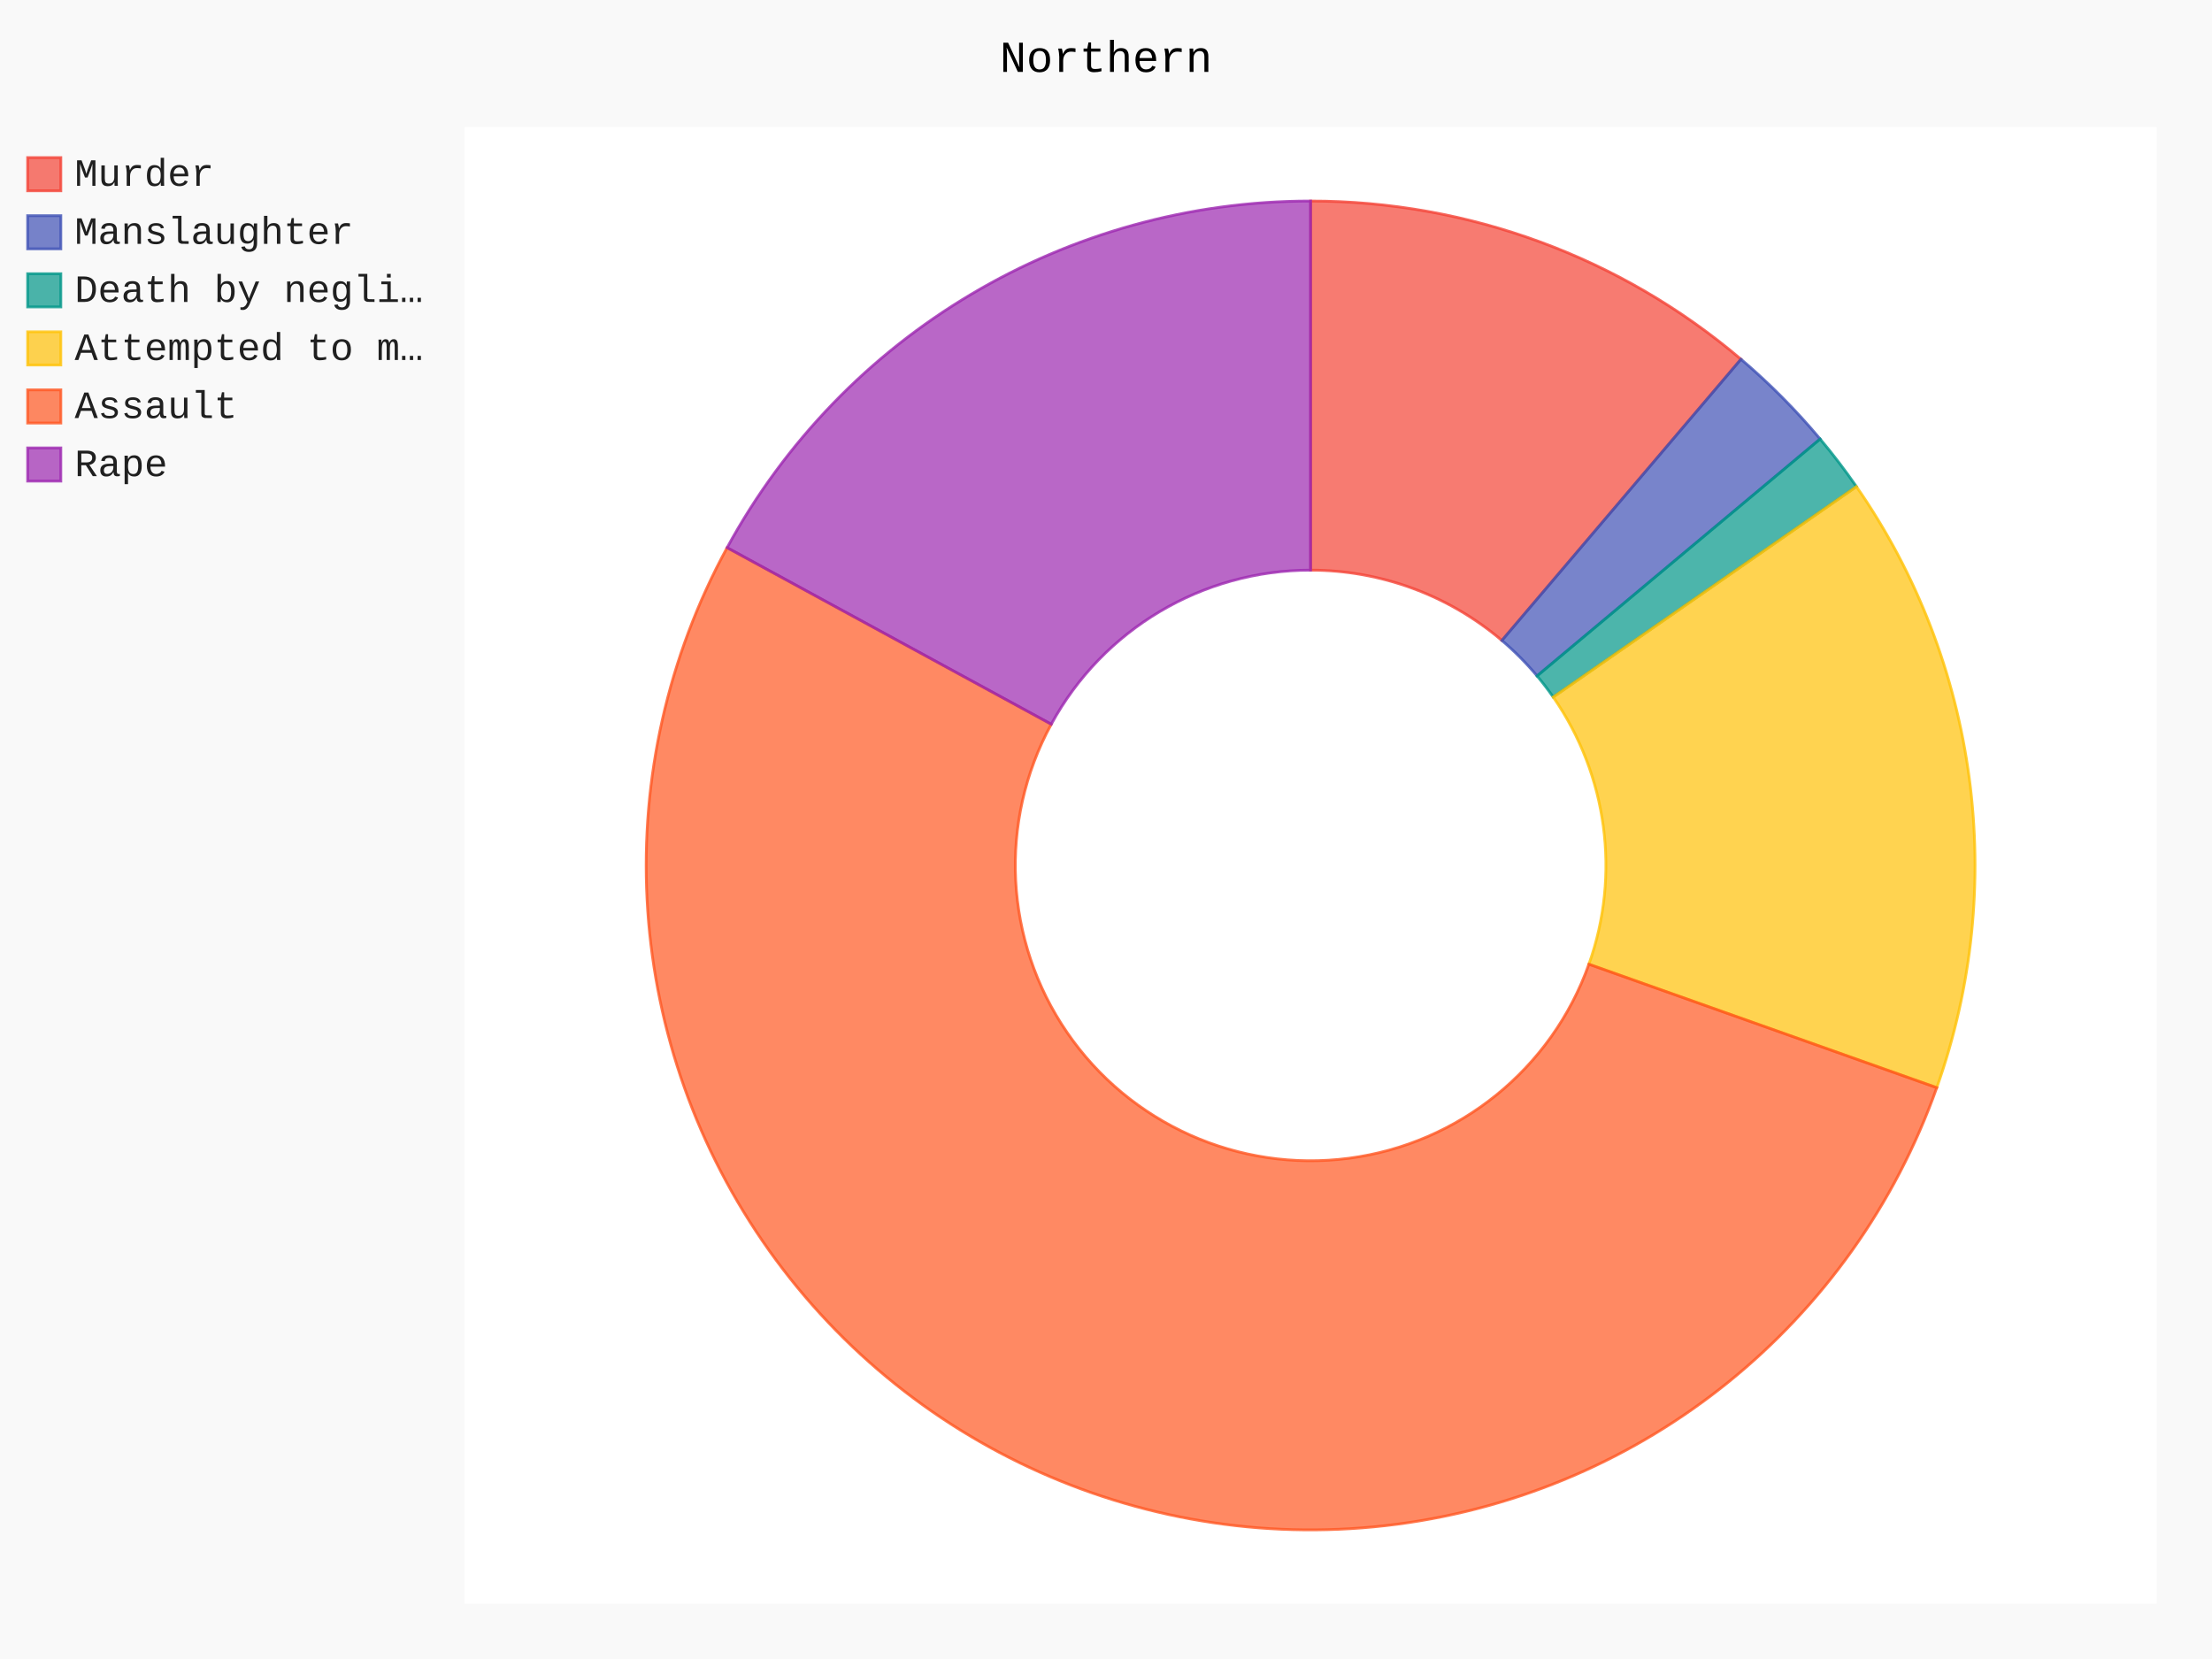
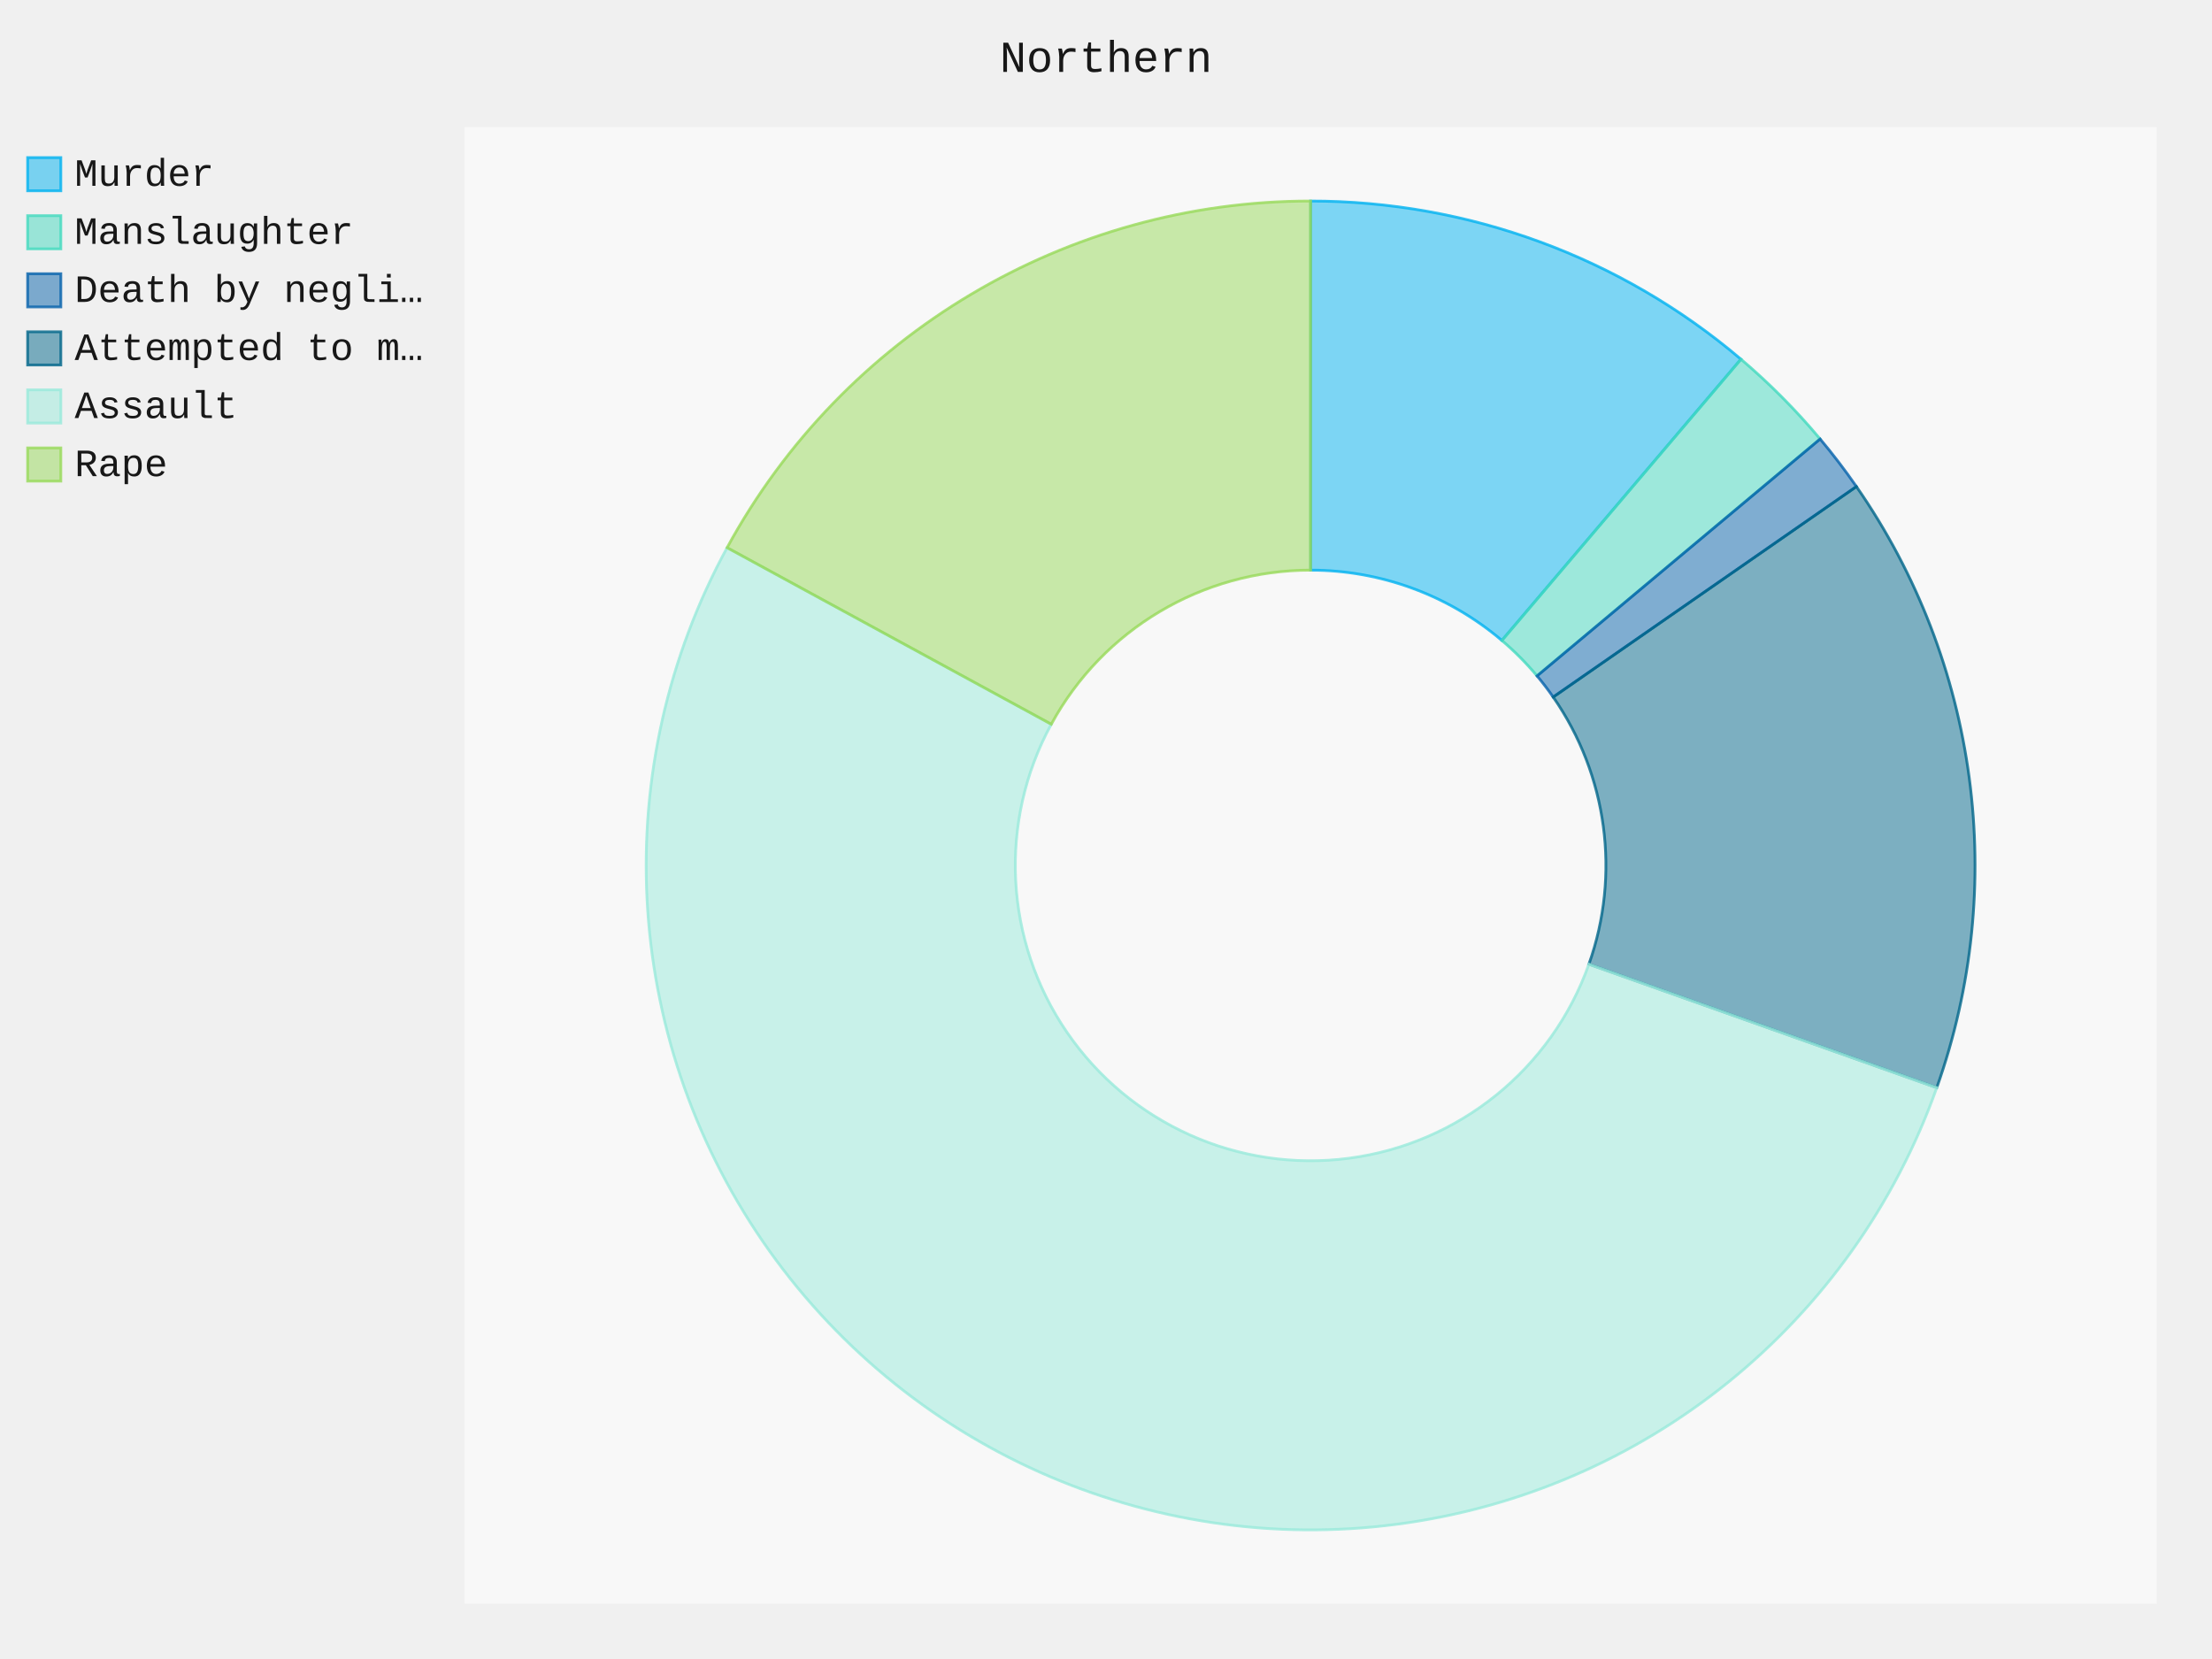
- <svg xmlns="http://www.w3.org/2000/svg" class="pygal-chart" id="chart-e1151442-79aa-4ea5-9f6b-1f164ed94dae" viewBox="0 0 800 600">
+ <svg xmlns="http://www.w3.org/2000/svg" class="pygal-chart" id="chart-89000aea-0dfb-47fa-b0bd-86f694e00f7d" viewBox="0 0 800 600">
  <defs>
-     <style type="text/css">#chart-e1151442-79aa-4ea5-9f6b-1f164ed94dae{-webkit-user-select:none;-webkit-font-smoothing:antialiased;font-family:Consolas,"Liberation Mono",Menlo,Courier,monospace}#chart-e1151442-79aa-4ea5-9f6b-1f164ed94dae .title{font-family:Consolas,"Liberation Mono",Menlo,Courier,monospace;font-size:16px}#chart-e1151442-79aa-4ea5-9f6b-1f164ed94dae .legends .legend text{font-family:Consolas,"Liberation Mono",Menlo,Courier,monospace;font-size:14px}#chart-e1151442-79aa-4ea5-9f6b-1f164ed94dae .axis text{font-family:Consolas,"Liberation Mono",Menlo,Courier,monospace;font-size:10px}#chart-e1151442-79aa-4ea5-9f6b-1f164ed94dae .axis text.major{font-family:Consolas,"Liberation Mono",Menlo,Courier,monospace;font-size:10px}#chart-e1151442-79aa-4ea5-9f6b-1f164ed94dae .text-overlay text.value{font-family:Consolas,"Liberation Mono",Menlo,Courier,monospace;font-size:16px}#chart-e1151442-79aa-4ea5-9f6b-1f164ed94dae .text-overlay text.label{font-family:Consolas,"Liberation Mono",Menlo,Courier,monospace;font-size:10px}#chart-e1151442-79aa-4ea5-9f6b-1f164ed94dae .tooltip{font-family:Consolas,"Liberation Mono",Menlo,Courier,monospace;font-size:14px}#chart-e1151442-79aa-4ea5-9f6b-1f164ed94dae text.no_data{font-family:Consolas,"Liberation Mono",Menlo,Courier,monospace;font-size:64px}
- #chart-e1151442-79aa-4ea5-9f6b-1f164ed94dae{background-color:rgba(249,249,249,1)}#chart-e1151442-79aa-4ea5-9f6b-1f164ed94dae path,#chart-e1151442-79aa-4ea5-9f6b-1f164ed94dae line,#chart-e1151442-79aa-4ea5-9f6b-1f164ed94dae rect,#chart-e1151442-79aa-4ea5-9f6b-1f164ed94dae circle{-webkit-transition:150ms;-moz-transition:150ms;transition:150ms}#chart-e1151442-79aa-4ea5-9f6b-1f164ed94dae .graph &gt; .background{fill:rgba(249,249,249,1)}#chart-e1151442-79aa-4ea5-9f6b-1f164ed94dae .plot &gt; .background{fill:rgba(255,255,255,1)}#chart-e1151442-79aa-4ea5-9f6b-1f164ed94dae .graph{fill:rgba(0,0,0,.87)}#chart-e1151442-79aa-4ea5-9f6b-1f164ed94dae text.no_data{fill:rgba(0,0,0,1)}#chart-e1151442-79aa-4ea5-9f6b-1f164ed94dae .title{fill:rgba(0,0,0,1)}#chart-e1151442-79aa-4ea5-9f6b-1f164ed94dae .legends .legend text{fill:rgba(0,0,0,.87)}#chart-e1151442-79aa-4ea5-9f6b-1f164ed94dae .legends .legend:hover text{fill:rgba(0,0,0,1)}#chart-e1151442-79aa-4ea5-9f6b-1f164ed94dae .axis .line{stroke:rgba(0,0,0,1)}#chart-e1151442-79aa-4ea5-9f6b-1f164ed94dae .axis .guide.line{stroke:rgba(0,0,0,.54)}#chart-e1151442-79aa-4ea5-9f6b-1f164ed94dae .axis .major.line{stroke:rgba(0,0,0,.87)}#chart-e1151442-79aa-4ea5-9f6b-1f164ed94dae .axis text.major{fill:rgba(0,0,0,1)}#chart-e1151442-79aa-4ea5-9f6b-1f164ed94dae .axis.y .guides:hover .guide.line,#chart-e1151442-79aa-4ea5-9f6b-1f164ed94dae .line-graph .axis.x .guides:hover .guide.line,#chart-e1151442-79aa-4ea5-9f6b-1f164ed94dae .stackedline-graph .axis.x .guides:hover .guide.line,#chart-e1151442-79aa-4ea5-9f6b-1f164ed94dae .xy-graph .axis.x .guides:hover .guide.line{stroke:rgba(0,0,0,1)}#chart-e1151442-79aa-4ea5-9f6b-1f164ed94dae .axis .guides:hover text{fill:rgba(0,0,0,1)}#chart-e1151442-79aa-4ea5-9f6b-1f164ed94dae .reactive{fill-opacity:.7;stroke-opacity:.8}#chart-e1151442-79aa-4ea5-9f6b-1f164ed94dae .ci{stroke:rgba(0,0,0,.87)}#chart-e1151442-79aa-4ea5-9f6b-1f164ed94dae .reactive.active,#chart-e1151442-79aa-4ea5-9f6b-1f164ed94dae .active .reactive{fill-opacity:.8;stroke-opacity:.9;stroke-width:4}#chart-e1151442-79aa-4ea5-9f6b-1f164ed94dae .ci .reactive.active{stroke-width:1.5}#chart-e1151442-79aa-4ea5-9f6b-1f164ed94dae .series text{fill:rgba(0,0,0,1)}#chart-e1151442-79aa-4ea5-9f6b-1f164ed94dae .tooltip rect{fill:rgba(255,255,255,1);stroke:rgba(0,0,0,1);-webkit-transition:opacity 150ms;-moz-transition:opacity 150ms;transition:opacity 150ms}#chart-e1151442-79aa-4ea5-9f6b-1f164ed94dae .tooltip .label{fill:rgba(0,0,0,.87)}#chart-e1151442-79aa-4ea5-9f6b-1f164ed94dae .tooltip .label{fill:rgba(0,0,0,.87)}#chart-e1151442-79aa-4ea5-9f6b-1f164ed94dae .tooltip .legend{font-size:.8em;fill:rgba(0,0,0,.54)}#chart-e1151442-79aa-4ea5-9f6b-1f164ed94dae .tooltip .x_label{font-size:.6em;fill:rgba(0,0,0,1)}#chart-e1151442-79aa-4ea5-9f6b-1f164ed94dae .tooltip .xlink{font-size:.5em;text-decoration:underline}#chart-e1151442-79aa-4ea5-9f6b-1f164ed94dae .tooltip .value{font-size:1.5em}#chart-e1151442-79aa-4ea5-9f6b-1f164ed94dae .bound{font-size:.5em}#chart-e1151442-79aa-4ea5-9f6b-1f164ed94dae .max-value{font-size:.75em;fill:rgba(0,0,0,.54)}#chart-e1151442-79aa-4ea5-9f6b-1f164ed94dae .map-element{fill:rgba(255,255,255,1);stroke:rgba(0,0,0,.54) !important}#chart-e1151442-79aa-4ea5-9f6b-1f164ed94dae .map-element .reactive{fill-opacity:inherit;stroke-opacity:inherit}#chart-e1151442-79aa-4ea5-9f6b-1f164ed94dae .color-0,#chart-e1151442-79aa-4ea5-9f6b-1f164ed94dae .color-0 a:visited{stroke:#F44336;fill:#F44336}#chart-e1151442-79aa-4ea5-9f6b-1f164ed94dae .color-1,#chart-e1151442-79aa-4ea5-9f6b-1f164ed94dae .color-1 a:visited{stroke:#3F51B5;fill:#3F51B5}#chart-e1151442-79aa-4ea5-9f6b-1f164ed94dae .color-2,#chart-e1151442-79aa-4ea5-9f6b-1f164ed94dae .color-2 a:visited{stroke:#009688;fill:#009688}#chart-e1151442-79aa-4ea5-9f6b-1f164ed94dae .color-3,#chart-e1151442-79aa-4ea5-9f6b-1f164ed94dae .color-3 a:visited{stroke:#FFC107;fill:#FFC107}#chart-e1151442-79aa-4ea5-9f6b-1f164ed94dae .color-4,#chart-e1151442-79aa-4ea5-9f6b-1f164ed94dae .color-4 a:visited{stroke:#FF5722;fill:#FF5722}#chart-e1151442-79aa-4ea5-9f6b-1f164ed94dae .color-5,#chart-e1151442-79aa-4ea5-9f6b-1f164ed94dae .color-5 a:visited{stroke:#9C27B0;fill:#9C27B0}#chart-e1151442-79aa-4ea5-9f6b-1f164ed94dae .text-overlay .color-0 text{fill:black}#chart-e1151442-79aa-4ea5-9f6b-1f164ed94dae .text-overlay .color-1 text{fill:black}#chart-e1151442-79aa-4ea5-9f6b-1f164ed94dae .text-overlay .color-2 text{fill:black}#chart-e1151442-79aa-4ea5-9f6b-1f164ed94dae .text-overlay .color-3 text{fill:black}#chart-e1151442-79aa-4ea5-9f6b-1f164ed94dae .text-overlay .color-4 text{fill:black}#chart-e1151442-79aa-4ea5-9f6b-1f164ed94dae .text-overlay .color-5 text{fill:black}
- #chart-e1151442-79aa-4ea5-9f6b-1f164ed94dae text.no_data{text-anchor:middle}#chart-e1151442-79aa-4ea5-9f6b-1f164ed94dae .guide.line{fill:none}#chart-e1151442-79aa-4ea5-9f6b-1f164ed94dae .centered{text-anchor:middle}#chart-e1151442-79aa-4ea5-9f6b-1f164ed94dae .title{text-anchor:middle}#chart-e1151442-79aa-4ea5-9f6b-1f164ed94dae .legends .legend text{fill-opacity:1}#chart-e1151442-79aa-4ea5-9f6b-1f164ed94dae .axis.x text{text-anchor:middle}#chart-e1151442-79aa-4ea5-9f6b-1f164ed94dae .axis.x:not(.web) text[transform]{text-anchor:start}#chart-e1151442-79aa-4ea5-9f6b-1f164ed94dae .axis.x:not(.web) text[transform].backwards{text-anchor:end}#chart-e1151442-79aa-4ea5-9f6b-1f164ed94dae .axis.y text{text-anchor:end}#chart-e1151442-79aa-4ea5-9f6b-1f164ed94dae .axis.y text[transform].backwards{text-anchor:start}#chart-e1151442-79aa-4ea5-9f6b-1f164ed94dae .axis.y2 text{text-anchor:start}#chart-e1151442-79aa-4ea5-9f6b-1f164ed94dae .axis.y2 text[transform].backwards{text-anchor:end}#chart-e1151442-79aa-4ea5-9f6b-1f164ed94dae .axis .guide.line{stroke-dasharray:4,4}#chart-e1151442-79aa-4ea5-9f6b-1f164ed94dae .axis .major.guide.line{stroke-dasharray:6,6}#chart-e1151442-79aa-4ea5-9f6b-1f164ed94dae .horizontal .axis.y .guide.line,#chart-e1151442-79aa-4ea5-9f6b-1f164ed94dae .horizontal .axis.y2 .guide.line,#chart-e1151442-79aa-4ea5-9f6b-1f164ed94dae .vertical .axis.x .guide.line{opacity:0}#chart-e1151442-79aa-4ea5-9f6b-1f164ed94dae .horizontal .axis.always_show .guide.line,#chart-e1151442-79aa-4ea5-9f6b-1f164ed94dae .vertical .axis.always_show .guide.line{opacity:1 !important}#chart-e1151442-79aa-4ea5-9f6b-1f164ed94dae .axis.y .guides:hover .guide.line,#chart-e1151442-79aa-4ea5-9f6b-1f164ed94dae .axis.y2 .guides:hover .guide.line,#chart-e1151442-79aa-4ea5-9f6b-1f164ed94dae .axis.x .guides:hover .guide.line{opacity:1}#chart-e1151442-79aa-4ea5-9f6b-1f164ed94dae .axis .guides:hover text{opacity:1}#chart-e1151442-79aa-4ea5-9f6b-1f164ed94dae .nofill{fill:none}#chart-e1151442-79aa-4ea5-9f6b-1f164ed94dae .subtle-fill{fill-opacity:.2}#chart-e1151442-79aa-4ea5-9f6b-1f164ed94dae .dot{stroke-width:1px;fill-opacity:1}#chart-e1151442-79aa-4ea5-9f6b-1f164ed94dae .dot.active{stroke-width:5px}#chart-e1151442-79aa-4ea5-9f6b-1f164ed94dae .dot.negative{fill:transparent}#chart-e1151442-79aa-4ea5-9f6b-1f164ed94dae text,#chart-e1151442-79aa-4ea5-9f6b-1f164ed94dae tspan{stroke:none !important}#chart-e1151442-79aa-4ea5-9f6b-1f164ed94dae .series text.active{opacity:1}#chart-e1151442-79aa-4ea5-9f6b-1f164ed94dae .tooltip rect{fill-opacity:.95;stroke-width:.5}#chart-e1151442-79aa-4ea5-9f6b-1f164ed94dae .tooltip text{fill-opacity:1}#chart-e1151442-79aa-4ea5-9f6b-1f164ed94dae .showable{visibility:hidden}#chart-e1151442-79aa-4ea5-9f6b-1f164ed94dae .showable.shown{visibility:visible}#chart-e1151442-79aa-4ea5-9f6b-1f164ed94dae .gauge-background{fill:rgba(229,229,229,1);stroke:none}#chart-e1151442-79aa-4ea5-9f6b-1f164ed94dae .bg-lines{stroke:rgba(249,249,249,1);stroke-width:2px}</style>
+     <style type="text/css">#chart-89000aea-0dfb-47fa-b0bd-86f694e00f7d{-webkit-user-select:none;-webkit-font-smoothing:antialiased;font-family:Consolas,"Liberation Mono",Menlo,Courier,monospace}#chart-89000aea-0dfb-47fa-b0bd-86f694e00f7d .title{font-family:Consolas,"Liberation Mono",Menlo,Courier,monospace;font-size:16px}#chart-89000aea-0dfb-47fa-b0bd-86f694e00f7d .legends .legend text{font-family:Consolas,"Liberation Mono",Menlo,Courier,monospace;font-size:14px}#chart-89000aea-0dfb-47fa-b0bd-86f694e00f7d .axis text{font-family:Consolas,"Liberation Mono",Menlo,Courier,monospace;font-size:10px}#chart-89000aea-0dfb-47fa-b0bd-86f694e00f7d .axis text.major{font-family:Consolas,"Liberation Mono",Menlo,Courier,monospace;font-size:10px}#chart-89000aea-0dfb-47fa-b0bd-86f694e00f7d .text-overlay text.value{font-family:Consolas,"Liberation Mono",Menlo,Courier,monospace;font-size:16px}#chart-89000aea-0dfb-47fa-b0bd-86f694e00f7d .text-overlay text.label{font-family:Consolas,"Liberation Mono",Menlo,Courier,monospace;font-size:10px}#chart-89000aea-0dfb-47fa-b0bd-86f694e00f7d .tooltip{font-family:Consolas,"Liberation Mono",Menlo,Courier,monospace;font-size:14px}#chart-89000aea-0dfb-47fa-b0bd-86f694e00f7d text.no_data{font-family:Consolas,"Liberation Mono",Menlo,Courier,monospace;font-size:64px}
+ #chart-89000aea-0dfb-47fa-b0bd-86f694e00f7d{background-color:#f0f0f0}#chart-89000aea-0dfb-47fa-b0bd-86f694e00f7d path,#chart-89000aea-0dfb-47fa-b0bd-86f694e00f7d line,#chart-89000aea-0dfb-47fa-b0bd-86f694e00f7d rect,#chart-89000aea-0dfb-47fa-b0bd-86f694e00f7d circle{-webkit-transition:250ms ease-in;-moz-transition:250ms ease-in;transition:250ms ease-in}#chart-89000aea-0dfb-47fa-b0bd-86f694e00f7d .graph &gt; .background{fill:#f0f0f0}#chart-89000aea-0dfb-47fa-b0bd-86f694e00f7d .plot &gt; .background{fill:#f8f8f8}#chart-89000aea-0dfb-47fa-b0bd-86f694e00f7d .graph{fill:rgba(0,0,0,0.9)}#chart-89000aea-0dfb-47fa-b0bd-86f694e00f7d text.no_data{fill:rgba(0,0,0,0.9)}#chart-89000aea-0dfb-47fa-b0bd-86f694e00f7d .title{fill:rgba(0,0,0,0.9)}#chart-89000aea-0dfb-47fa-b0bd-86f694e00f7d .legends .legend text{fill:rgba(0,0,0,0.9)}#chart-89000aea-0dfb-47fa-b0bd-86f694e00f7d .legends .legend:hover text{fill:rgba(0,0,0,0.9)}#chart-89000aea-0dfb-47fa-b0bd-86f694e00f7d .axis .line{stroke:rgba(0,0,0,0.9)}#chart-89000aea-0dfb-47fa-b0bd-86f694e00f7d .axis .guide.line{stroke:rgba(0,0,0,0.6)}#chart-89000aea-0dfb-47fa-b0bd-86f694e00f7d .axis .major.line{stroke:rgba(0,0,0,0.9)}#chart-89000aea-0dfb-47fa-b0bd-86f694e00f7d .axis text.major{fill:rgba(0,0,0,0.9)}#chart-89000aea-0dfb-47fa-b0bd-86f694e00f7d .axis.y .guides:hover .guide.line,#chart-89000aea-0dfb-47fa-b0bd-86f694e00f7d .line-graph .axis.x .guides:hover .guide.line,#chart-89000aea-0dfb-47fa-b0bd-86f694e00f7d .stackedline-graph .axis.x .guides:hover .guide.line,#chart-89000aea-0dfb-47fa-b0bd-86f694e00f7d .xy-graph .axis.x .guides:hover .guide.line{stroke:rgba(0,0,0,0.9)}#chart-89000aea-0dfb-47fa-b0bd-86f694e00f7d .axis .guides:hover text{fill:rgba(0,0,0,0.9)}#chart-89000aea-0dfb-47fa-b0bd-86f694e00f7d .reactive{fill-opacity:.5;stroke-opacity:.8}#chart-89000aea-0dfb-47fa-b0bd-86f694e00f7d .ci{stroke:rgba(0,0,0,0.9)}#chart-89000aea-0dfb-47fa-b0bd-86f694e00f7d .reactive.active,#chart-89000aea-0dfb-47fa-b0bd-86f694e00f7d .active .reactive{fill-opacity:.9;stroke-opacity:.9;stroke-width:4}#chart-89000aea-0dfb-47fa-b0bd-86f694e00f7d .ci .reactive.active{stroke-width:1.5}#chart-89000aea-0dfb-47fa-b0bd-86f694e00f7d .series text{fill:rgba(0,0,0,0.9)}#chart-89000aea-0dfb-47fa-b0bd-86f694e00f7d .tooltip rect{fill:#f8f8f8;stroke:rgba(0,0,0,0.9);-webkit-transition:opacity 250ms ease-in;-moz-transition:opacity 250ms ease-in;transition:opacity 250ms ease-in}#chart-89000aea-0dfb-47fa-b0bd-86f694e00f7d .tooltip .label{fill:rgba(0,0,0,0.9)}#chart-89000aea-0dfb-47fa-b0bd-86f694e00f7d .tooltip .label{fill:rgba(0,0,0,0.9)}#chart-89000aea-0dfb-47fa-b0bd-86f694e00f7d .tooltip .legend{font-size:.8em;fill:rgba(0,0,0,0.6)}#chart-89000aea-0dfb-47fa-b0bd-86f694e00f7d .tooltip .x_label{font-size:.6em;fill:rgba(0,0,0,0.9)}#chart-89000aea-0dfb-47fa-b0bd-86f694e00f7d .tooltip .xlink{font-size:.5em;text-decoration:underline}#chart-89000aea-0dfb-47fa-b0bd-86f694e00f7d .tooltip .value{font-size:1.5em}#chart-89000aea-0dfb-47fa-b0bd-86f694e00f7d .bound{font-size:.5em}#chart-89000aea-0dfb-47fa-b0bd-86f694e00f7d .max-value{font-size:.75em;fill:rgba(0,0,0,0.6)}#chart-89000aea-0dfb-47fa-b0bd-86f694e00f7d .map-element{fill:#f8f8f8;stroke:rgba(0,0,0,0.6) !important}#chart-89000aea-0dfb-47fa-b0bd-86f694e00f7d .map-element .reactive{fill-opacity:inherit;stroke-opacity:inherit}#chart-89000aea-0dfb-47fa-b0bd-86f694e00f7d .color-0,#chart-89000aea-0dfb-47fa-b0bd-86f694e00f7d .color-0 a:visited{stroke:#00b2f0;fill:#00b2f0}#chart-89000aea-0dfb-47fa-b0bd-86f694e00f7d .color-1,#chart-89000aea-0dfb-47fa-b0bd-86f694e00f7d .color-1 a:visited{stroke:#43d9be;fill:#43d9be}#chart-89000aea-0dfb-47fa-b0bd-86f694e00f7d .color-2,#chart-89000aea-0dfb-47fa-b0bd-86f694e00f7d .color-2 a:visited{stroke:#0662ab;fill:#0662ab}#chart-89000aea-0dfb-47fa-b0bd-86f694e00f7d .color-3,#chart-89000aea-0dfb-47fa-b0bd-86f694e00f7d .color-3 a:visited{stroke:#00668a;fill:#00668a}#chart-89000aea-0dfb-47fa-b0bd-86f694e00f7d .color-4,#chart-89000aea-0dfb-47fa-b0bd-86f694e00f7d .color-4 a:visited{stroke:#98eadb;fill:#98eadb}#chart-89000aea-0dfb-47fa-b0bd-86f694e00f7d .color-5,#chart-89000aea-0dfb-47fa-b0bd-86f694e00f7d .color-5 a:visited{stroke:#97d959;fill:#97d959}#chart-89000aea-0dfb-47fa-b0bd-86f694e00f7d .text-overlay .color-0 text{fill:black}#chart-89000aea-0dfb-47fa-b0bd-86f694e00f7d .text-overlay .color-1 text{fill:black}#chart-89000aea-0dfb-47fa-b0bd-86f694e00f7d .text-overlay .color-2 text{fill:black}#chart-89000aea-0dfb-47fa-b0bd-86f694e00f7d .text-overlay .color-3 text{fill:black}#chart-89000aea-0dfb-47fa-b0bd-86f694e00f7d .text-overlay .color-4 text{fill:black}#chart-89000aea-0dfb-47fa-b0bd-86f694e00f7d .text-overlay .color-5 text{fill:black}
+ #chart-89000aea-0dfb-47fa-b0bd-86f694e00f7d text.no_data{text-anchor:middle}#chart-89000aea-0dfb-47fa-b0bd-86f694e00f7d .guide.line{fill:none}#chart-89000aea-0dfb-47fa-b0bd-86f694e00f7d .centered{text-anchor:middle}#chart-89000aea-0dfb-47fa-b0bd-86f694e00f7d .title{text-anchor:middle}#chart-89000aea-0dfb-47fa-b0bd-86f694e00f7d .legends .legend text{fill-opacity:1}#chart-89000aea-0dfb-47fa-b0bd-86f694e00f7d .axis.x text{text-anchor:middle}#chart-89000aea-0dfb-47fa-b0bd-86f694e00f7d .axis.x:not(.web) text[transform]{text-anchor:start}#chart-89000aea-0dfb-47fa-b0bd-86f694e00f7d .axis.x:not(.web) text[transform].backwards{text-anchor:end}#chart-89000aea-0dfb-47fa-b0bd-86f694e00f7d .axis.y text{text-anchor:end}#chart-89000aea-0dfb-47fa-b0bd-86f694e00f7d .axis.y text[transform].backwards{text-anchor:start}#chart-89000aea-0dfb-47fa-b0bd-86f694e00f7d .axis.y2 text{text-anchor:start}#chart-89000aea-0dfb-47fa-b0bd-86f694e00f7d .axis.y2 text[transform].backwards{text-anchor:end}#chart-89000aea-0dfb-47fa-b0bd-86f694e00f7d .axis .guide.line{stroke-dasharray:4,4}#chart-89000aea-0dfb-47fa-b0bd-86f694e00f7d .axis .major.guide.line{stroke-dasharray:6,6}#chart-89000aea-0dfb-47fa-b0bd-86f694e00f7d .horizontal .axis.y .guide.line,#chart-89000aea-0dfb-47fa-b0bd-86f694e00f7d .horizontal .axis.y2 .guide.line,#chart-89000aea-0dfb-47fa-b0bd-86f694e00f7d .vertical .axis.x .guide.line{opacity:0}#chart-89000aea-0dfb-47fa-b0bd-86f694e00f7d .horizontal .axis.always_show .guide.line,#chart-89000aea-0dfb-47fa-b0bd-86f694e00f7d .vertical .axis.always_show .guide.line{opacity:1 !important}#chart-89000aea-0dfb-47fa-b0bd-86f694e00f7d .axis.y .guides:hover .guide.line,#chart-89000aea-0dfb-47fa-b0bd-86f694e00f7d .axis.y2 .guides:hover .guide.line,#chart-89000aea-0dfb-47fa-b0bd-86f694e00f7d .axis.x .guides:hover .guide.line{opacity:1}#chart-89000aea-0dfb-47fa-b0bd-86f694e00f7d .axis .guides:hover text{opacity:1}#chart-89000aea-0dfb-47fa-b0bd-86f694e00f7d .nofill{fill:none}#chart-89000aea-0dfb-47fa-b0bd-86f694e00f7d .subtle-fill{fill-opacity:.2}#chart-89000aea-0dfb-47fa-b0bd-86f694e00f7d .dot{stroke-width:1px;fill-opacity:1}#chart-89000aea-0dfb-47fa-b0bd-86f694e00f7d .dot.active{stroke-width:5px}#chart-89000aea-0dfb-47fa-b0bd-86f694e00f7d .dot.negative{fill:transparent}#chart-89000aea-0dfb-47fa-b0bd-86f694e00f7d text,#chart-89000aea-0dfb-47fa-b0bd-86f694e00f7d tspan{stroke:none !important}#chart-89000aea-0dfb-47fa-b0bd-86f694e00f7d .series text.active{opacity:1}#chart-89000aea-0dfb-47fa-b0bd-86f694e00f7d .tooltip rect{fill-opacity:.95;stroke-width:.5}#chart-89000aea-0dfb-47fa-b0bd-86f694e00f7d .tooltip text{fill-opacity:1}#chart-89000aea-0dfb-47fa-b0bd-86f694e00f7d .showable{visibility:hidden}#chart-89000aea-0dfb-47fa-b0bd-86f694e00f7d .showable.shown{visibility:visible}#chart-89000aea-0dfb-47fa-b0bd-86f694e00f7d .gauge-background{fill:rgba(229,229,229,1);stroke:none}#chart-89000aea-0dfb-47fa-b0bd-86f694e00f7d .bg-lines{stroke:#f0f0f0;stroke-width:2px}</style>
  </defs>
  <g class="graph pie-graph vertical">
    <rect class="background" height="600" width="800" x="0" y="0" />
    <g class="plot" transform="translate(168, 46)">
      <rect class="background" height="534" width="612.0" x="0" y="0" />
      <g class="series serie-0 color-0">
        <g class="slices">
          <g class="slice">
            <path class="slice reactive tooltip-trigger" d="M306 26.7 A240.3 240.3 0 0 1 461.638 83.913 L375.172 185.628 A106.8 106.8 0 0 0 306 160.2 z" />
          </g>
        </g>
      </g>
      <g class="series serie-1 color-1">
        <g class="slices">
          <g class="slice">
            <path class="slice reactive tooltip-trigger" d="M461.638 83.913 A240.3 240.3 0 0 1 490.274 112.769 L387.899 198.453 A106.8 106.8 0 0 0 375.172 185.628 z" />
          </g>
        </g>
      </g>
      <g class="series serie-2 color-2">
        <g class="slices">
          <g class="slice">
            <path class="slice reactive tooltip-trigger" d="M490.274 112.769 A240.3 240.3 0 0 1 503.403 129.974 L393.735 206.099 A106.8 106.8 0 0 0 387.899 198.453 z" />
          </g>
        </g>
      </g>
      <g class="series serie-3 color-3">
        <g class="slices">
          <g class="slice">
            <path class="slice reactive tooltip-trigger" d="M503.403 129.974 A240.3 240.3 0 0 1 532.463 347.365 L406.65 302.718 A106.8 106.8 0 0 0 393.735 206.099 z" />
          </g>
        </g>
      </g>
      <g class="series serie-4 color-4">
        <g class="slices">
          <g class="slice">
            <path class="slice reactive tooltip-trigger" d="M532.463 347.365 A240.3 240.3 0 1 1 94.964 152.074 L212.206 215.922 A106.8 106.8 0 1 0 406.65 302.718 z" />
          </g>
        </g>
      </g>
      <g class="series serie-5 color-5">
        <g class="slices">
          <g class="slice">
            <path class="slice reactive tooltip-trigger" d="M94.964 152.074 A240.3 240.3 0 0 1 306 26.7 L306 160.2 A106.8 106.8 0 0 0 212.206 215.922 z" />
          </g>
        </g>
      </g>
    </g>
    <g class="titles">
      <text class="title plot_title" x="400.0" y="26">Northern</text>
    </g>
    <g class="plot overlay" transform="translate(168, 46)">
      <g class="series serie-0 color-0" />
      <g class="series serie-1 color-1" />
      <g class="series serie-2 color-2" />
      <g class="series serie-3 color-3" />
      <g class="series serie-4 color-4" />
      <g class="series serie-5 color-5" />
    </g>
    <g class="plot text-overlay" transform="translate(168, 46)">
      <g class="series serie-0 color-0" />
      <g class="series serie-1 color-1" />
      <g class="series serie-2 color-2" />
      <g class="series serie-3 color-3" />
      <g class="series serie-4 color-4" />
      <g class="series serie-5 color-5" />
    </g>
    <g class="plot tooltip-overlay" transform="translate(168, 46)">
      <g class="tooltip" style="opacity: 0" transform="translate(0 0)">
        <rect class="tooltip-box" height="0" rx="0" ry="0" width="0" />
        <g class="text" />
      </g>
    </g>
    <g class="legends" transform="translate(10, 56)">
      <g class="legend reactive activate-serie" id="activate-serie-0">
        <rect class="color-0 reactive" height="12" width="12" x="0.0" y="1.0" />
        <text x="17.0" y="11.2">Murder</text>
      </g>
      <g class="legend reactive activate-serie" id="activate-serie-1">
        <rect class="color-1 reactive" height="12" width="12" x="0.0" y="22.0" />
        <text x="17.0" y="32.2">Manslaughter</text>
      </g>
      <g class="legend reactive activate-serie" id="activate-serie-2">
        <rect class="color-2 reactive" height="12" width="12" x="0.0" y="43.0" />
        <text x="17.0" y="53.2">Death by negli…</text>
      </g>
      <g class="legend reactive activate-serie" id="activate-serie-3">
        <rect class="color-3 reactive" height="12" width="12" x="0.0" y="64.0" />
        <text x="17.0" y="74.2">Attempted to m…</text>
      </g>
      <g class="legend reactive activate-serie" id="activate-serie-4">
        <rect class="color-4 reactive" height="12" width="12" x="0.0" y="85.0" />
        <text x="17.0" y="95.2">Assault</text>
      </g>
      <g class="legend reactive activate-serie" id="activate-serie-5">
        <rect class="color-5 reactive" height="12" width="12" x="0.0" y="106.0" />
        <text x="17.0" y="116.2">Rape</text>
      </g>
    </g>
    <g class="legends" transform="translate(790, 56)" />
  </g>
</svg>
